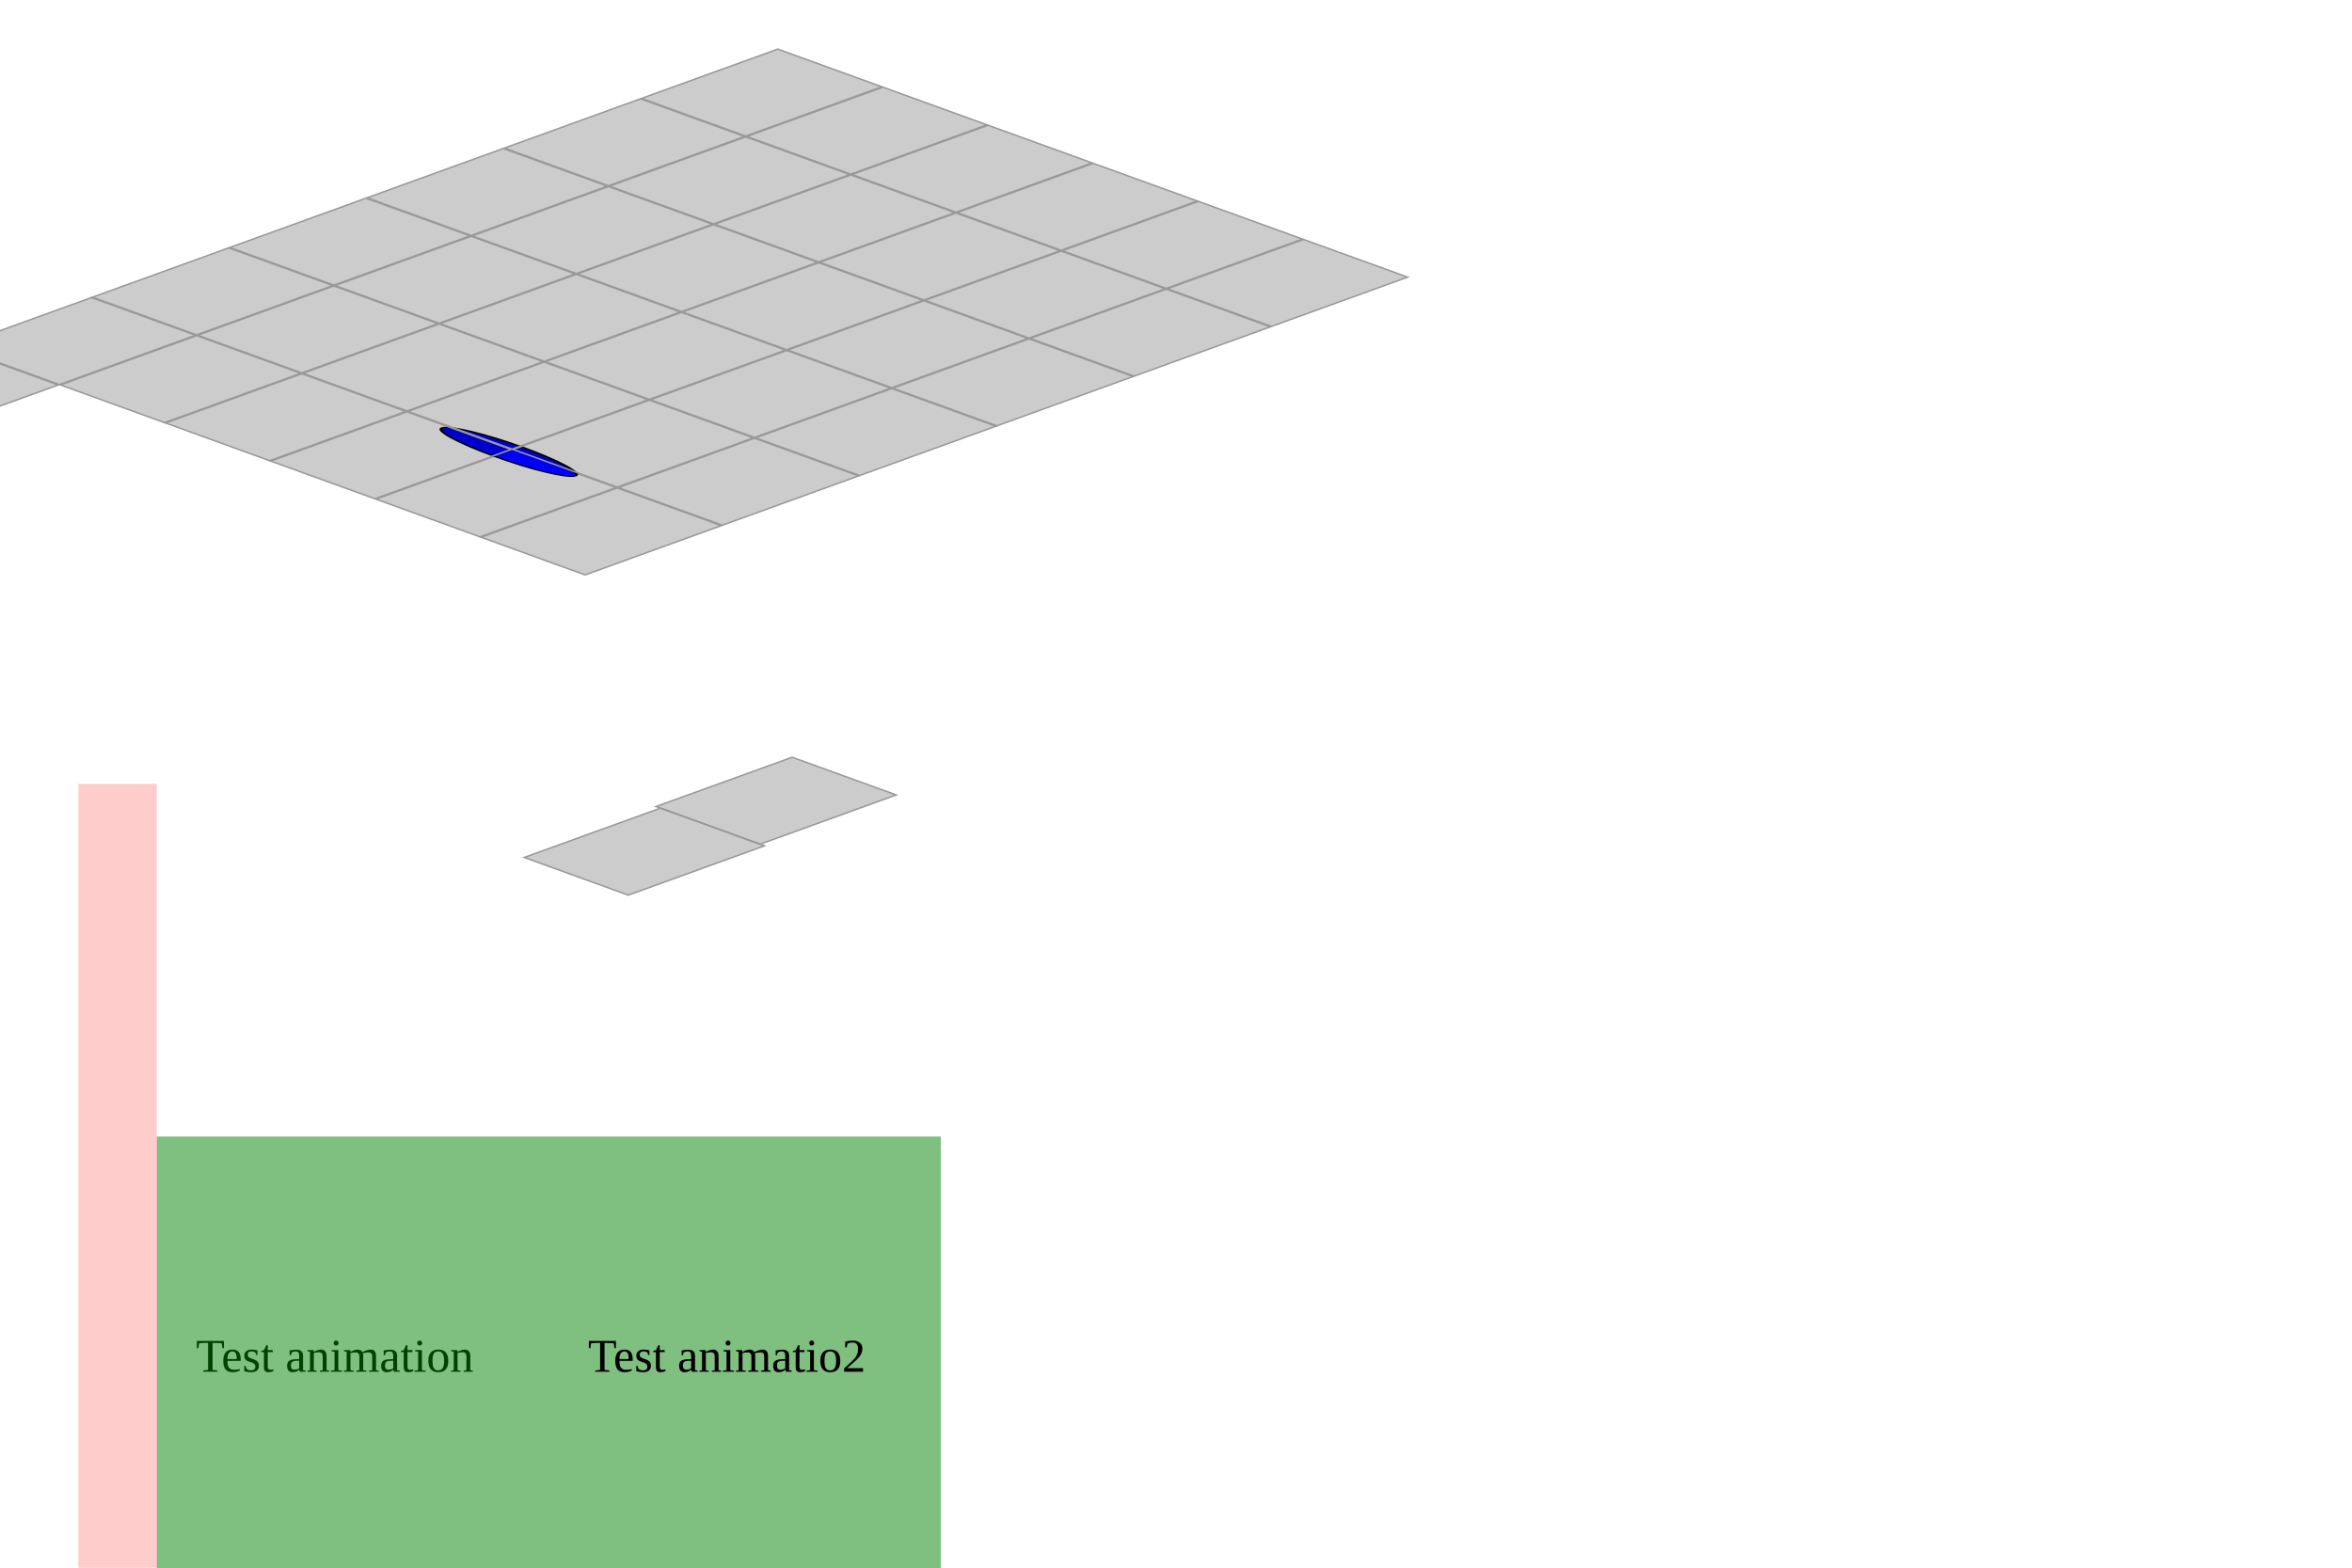
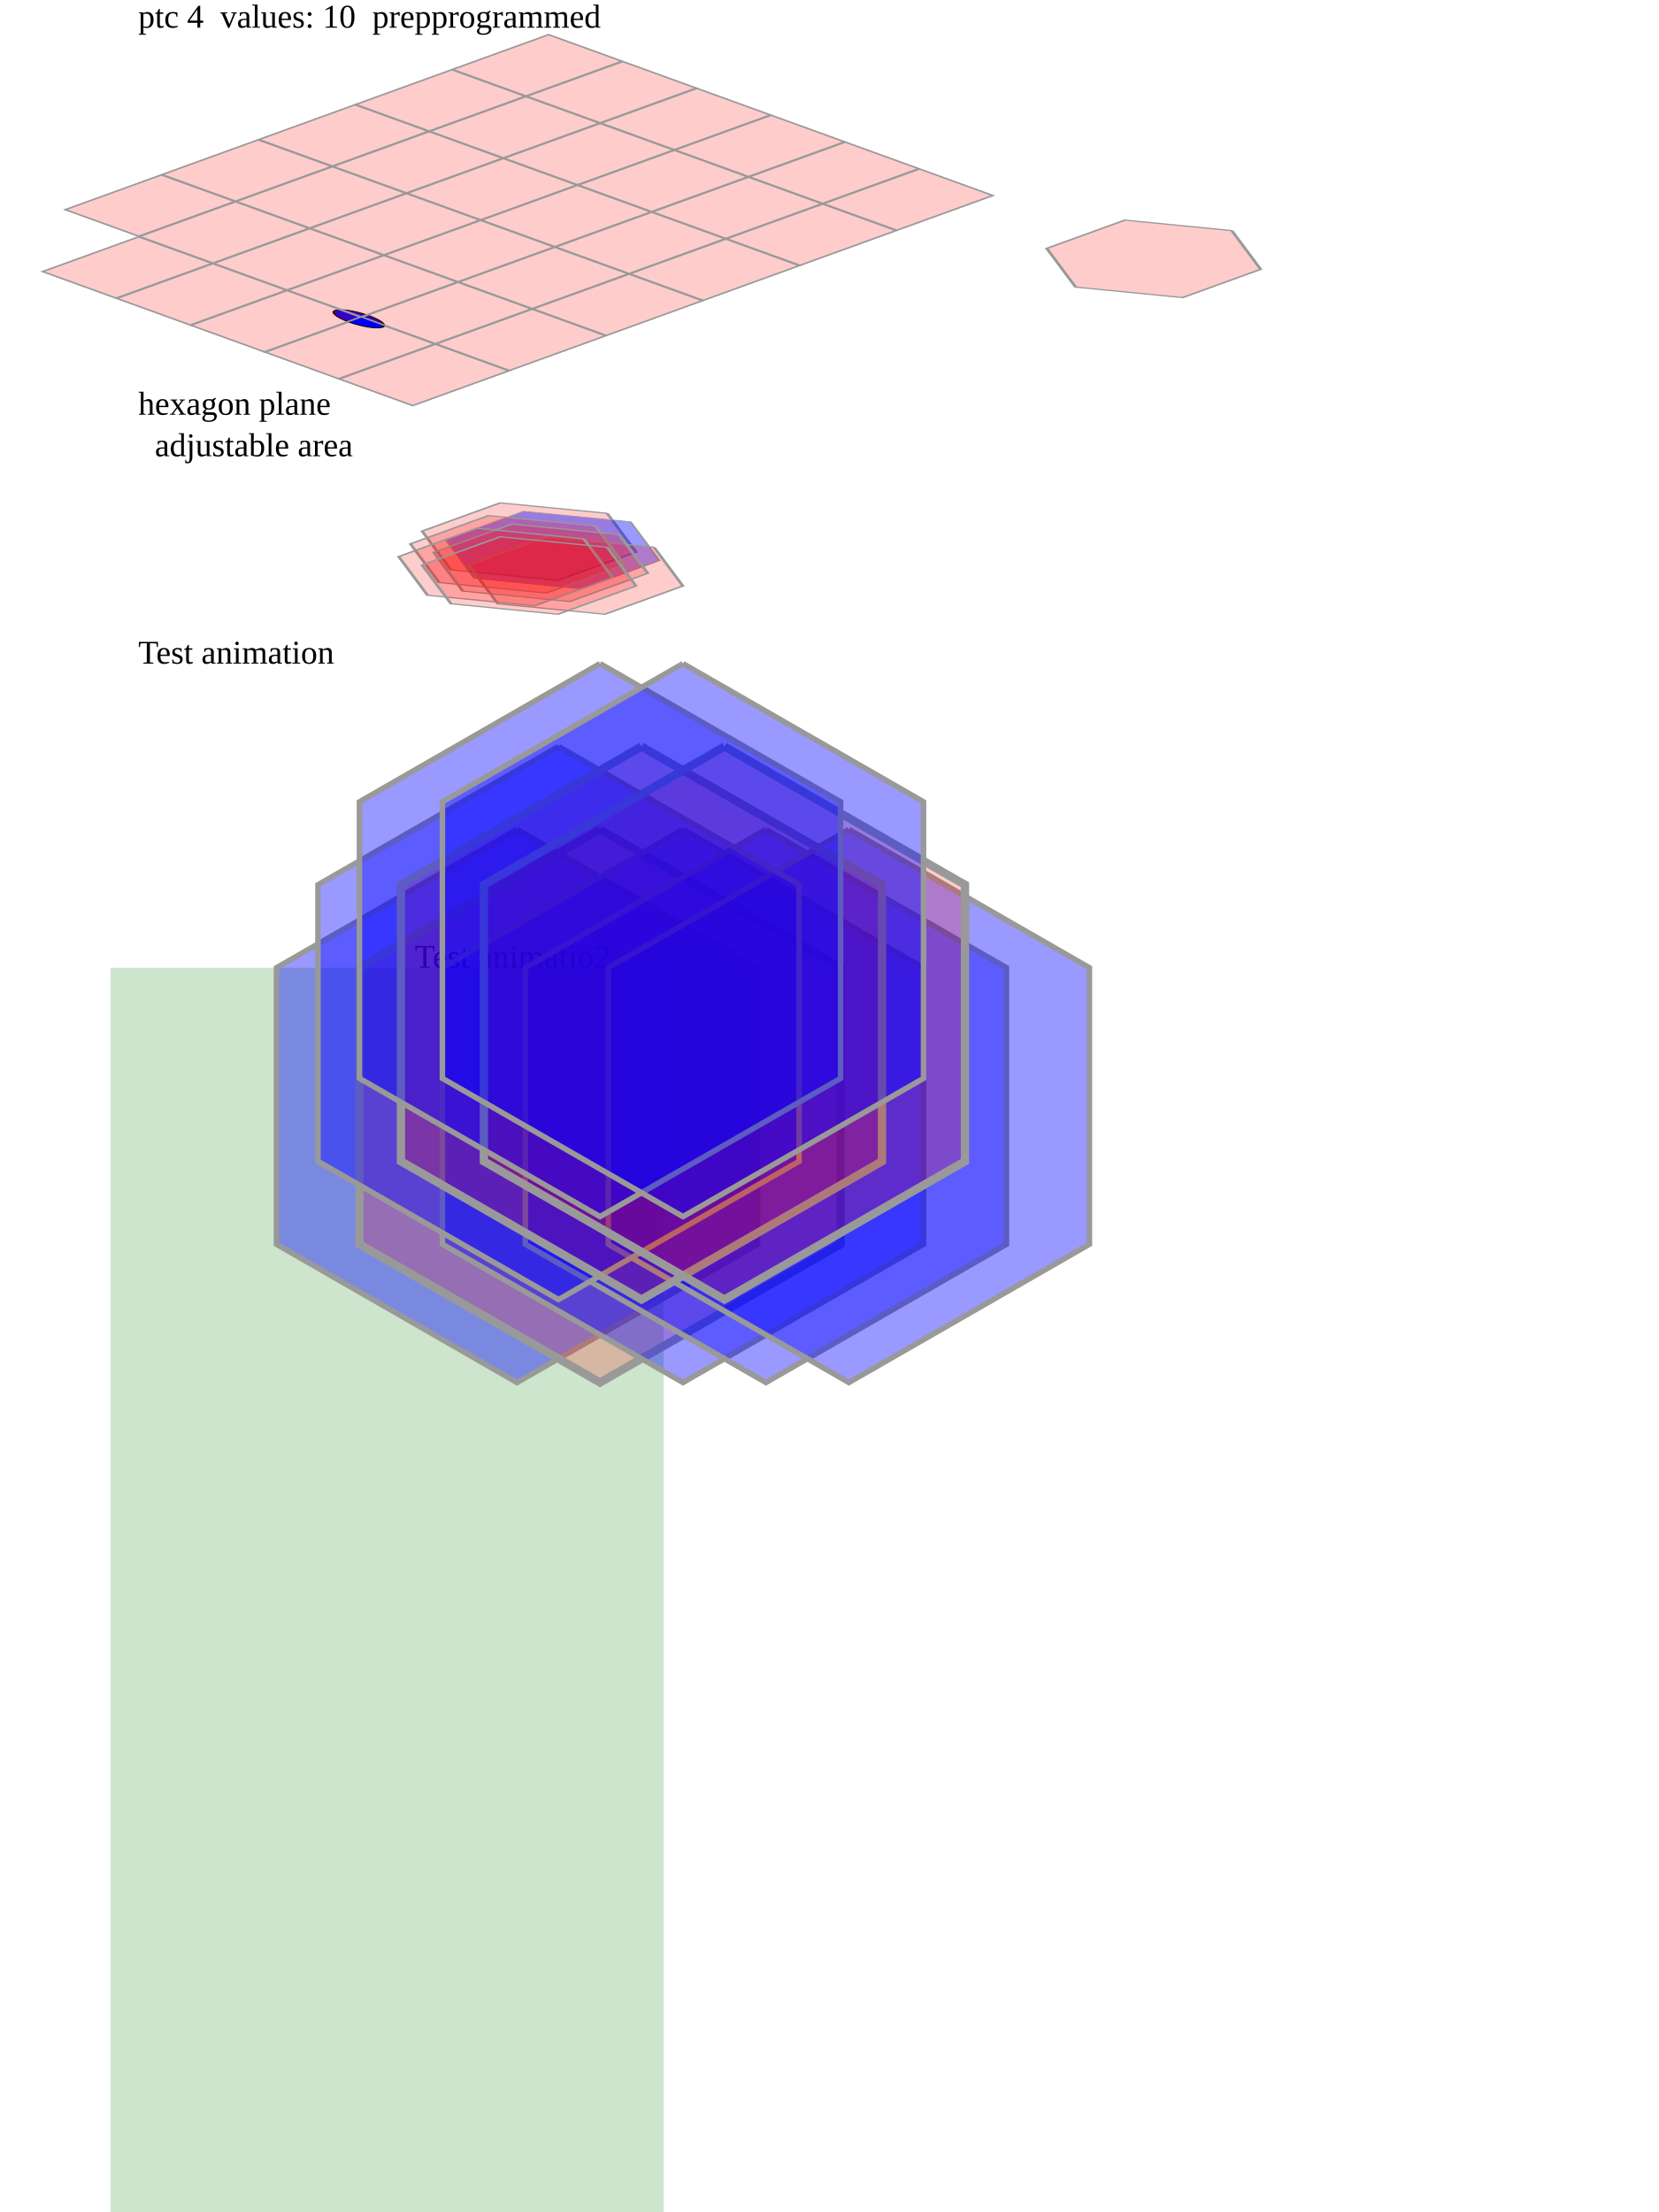
- <svg xmlns="http://www.w3.org/2000/svg" id="root" xml:space="preserve" width="600" height="400">
-   <text x="50" y="350">Test animation</text>
-   <rect id="go" x="40" y="290" width="200" height="600" style="fill:green;fill-opacity:0.5" />
-   <text x="20" y="480" font-size="15">Click on circle or rectangle and move it button pressed</text>
+ <svg xmlns="http://www.w3.org/2000/svg" id="root" xml:space="preserve" width="600" height="800">
+   <text x="50" font-color="green" y="10">ptc 4 
+ values: 10 
+ prepprogrammed</text>
+   <text x="50" y="150">hexagon plane</text>
+   <text x="50" y="165">  adjustable area</text>
+   <text x="50" y="240">Test animation</text>
+   <rect id="go" x="40" y="350" width="200" height="650" style="fill:green;fill-opacity:0.2" />
+   <g>
+     <text x="20" y="480" font-size="10" />
+   </g>
  <g>
    <text x="150" y="350">Test animatio2</text>
-     <rect id="go" x="20" y="200" width="20" height="200" style="fill:red;fill-opacity:0.2" />
  </g>
  <style id="style4">
        .room{
-             fill:       bue;
+             fill:       red;
            fill-opacity:0.2;
            stroke:     #999;
-             stroke-width:   2;
+             stroke-width:   3;
        }
        .room:hover{
            fill:       green;
            fill-opacity:0.2;
        }
+         .hexa{
+             fill:       blue;
+             fill-opacity:0.4;
+             stroke:     #999;
+             stroke-width:   2;
+         }
+         .hexa:hover{
+             fill:       lightblue;
+             fill-opacity:0.7;
+         }
    </style>
+   <g transform="translate(0,100)">
+     <g transform="translate(100,200)">
+       <polyline id="hexagon" points="87,0 174,50 174,150 87,200 0,150 0,50 87,0" class="hexa" />
+       <animateTransform attributeName="transform" attributeType="XML" type="scale" from="1" to="0.2" additive="sum" begin="0.1s" dur="0.1s" fill="freeze" />
+     </g>
+     <g transform="translate(130,200)">
+       <polyline id="hexagon" points="87,0 174,50 174,150 87,200 0,150 0,50 87,0" class="room" />
+       <animateTransform attributeName="transform" attributeType="XML" type="scale" from="1" to="0.2" additive="sum" begin="0.1s" dur="0.1s" fill="freeze" />
+     </g>
+     <g transform="translate(160,200)">
+       <polyline points="87,0 174,50 174,150 87,200 0,150 0,50 87,0" class="hexa" />
+       <animateTransform attributeName="transform" attributeType="XML" type="scale" from="1" to="0.2" additive="sum" begin="0.1s" dur="0.1s" fill="freeze" />
+     </g>
+     <g transform="translate(190,200)">
+       <polyline id="hexagon" points="87,0 174,50 174,150 87,200 0,150 0,50 87,0" class="hexa" />
+       <animateTransform attributeName="transform" attributeType="XML" type="scale" from="1" to="0.2" additive="sum" begin="0.1s" dur="0.1s" fill="freeze" />
+     </g>
+     <g transform="translate(220,200)">
+       <polyline id="hexagon" points="87,0 174,50 174,150 87,200 0,150 0,50 87,0" class="hexa" />
+       <animateTransform attributeName="transform" attributeType="XML" type="scale" from="1" to="0.2" additive="sum" begin="0.1s" dur="0.1s" fill="freeze" />
+     </g>
+     <g transform="translate(115,170)">
+       <polyline id="hexagon" points="87,0 174,50 174,150 87,200 0,150 0,50 87,0" class="hexa" />
+       <animateTransform attributeName="transform" attributeType="XML" type="scale" from="1" to="0.2" additive="sum" begin="0.1s" dur="0.1s" fill="freeze" />
+     </g>
+     <g transform="translate(145,170)">
+       <polyline id="hexagon" points="87,0 174,50 174,150 87,200 0,150 0,50 87,0" class="room" />
+       <animateTransform attributeName="transform" attributeType="XML" type="scale" from="1" to="0.2" additive="sum" begin="0.1s" dur="0.1s" fill="freeze" />
+     </g>
+     <g transform="translate(175,170)">
+       <polyline id="hexagon" points="87,0 174,50 174,150 87,200 0,150 0,50 87,0" class="room" />
+       <animateTransform attributeName="transform" attributeType="XML" type="scale" from="1" to="0.2" additive="sum" begin="0.1s" dur="0.1s" fill="freeze" />
+     </g>
+     <g transform="translate(130,140)">
+       <polyline id="hexagon" points="87,0 174,50 174,150 87,200 0,150 0,50 87,0" class="hexa" />
+       <animateTransform attributeName="transform" attributeType="XML" type="scale" from="1" to="0.2" additive="sum" begin="0.1s" dur="0.1s" fill="freeze" />
+     </g>
+     <g transform="translate(160,140)">
+       <polyline id="hexagon" points="87,0 174,50 174,150 87,200 0,150 0,50 87,0" class="hexa" />
+       <animateTransform attributeName="transform" attributeType="XML" type="scale" from="1" to="0.2" additive="sum" begin="0.1s" dur="0.1s" fill="freeze" />
+     </g>
+   </g>
  <g transform="matrix(0.2823838,0.1022555,-0.2823838,0.1022555,420.923,74.49549)">
-     <rect class="room" y="835" x="-697" height="123" width="94" />
+     <polyline id="hexagon" points="87,0 174,50 174,150 87,200 0,150 0,50 87,0" class="room" />
+     <g transform="translate(100,900)">
+       <polyline id="hexagon" points="87,0 174,50 174,150 87,200 0,150 0,50 87,0" class="room" />
+       <animateTransform attributeName="transform" attributeType="XML" type="scale" from="0.1" to="0.8" additive="sum" begin="0.1s" dur="0.1s" fill="freeze" />
+     </g>
+     <g transform="translate(130,900)">
+       <polyline points="87,0 174,50 174,150 87,200 0,150 0,50 87,0" class="hexa" />
+       <animateTransform attributeName="transform" attributeType="XML" type="scale" from="0.1" to="0.8" additive="sum" begin="0.1s" dur="0.1s" fill="freeze" />
+     </g>
+     <g transform="translate(190,930)">
+       <polyline id="hexagon" points="87,0 174,50 174,150 87,200 0,150 0,50 87,0" class="room" />
+       <animateTransform attributeName="transform" attributeType="XML" type="scale" from="0.1" to="0.8" additive="sum" begin="0.1s" dur="0.1s" fill="freeze" />
+     </g>
+     <g transform="translate(115,930)">
+       <polyline id="hexagon" points="87,0 174,50 174,150 87,200 0,150 0,50 87,0" class="room" />
+       <animateTransform attributeName="transform" attributeType="XML" type="scale" from="0.1" to="0.8" additive="sum" begin="0.1s" dur="0.1s" fill="freeze" />
+     </g>
+     <g transform="translate(145,930)">
+       <polyline id="hexagon" points="87,0 174,50 174,150 87,200 0,150 0,50 87,0" class="room" />
+       <animateTransform attributeName="transform" attributeType="XML" type="scale" from="0.1" to="0.8" additive="sum" begin="0.1s" dur="0.1s" fill="freeze" />
+     </g>
+     <g transform="translate(130,960)">
+       <polyline id="hexagon" points="87,0 174,50 174,150 87,200 0,150 0,50 87,0" class="room" />
+       <animateTransform attributeName="transform" attributeType="XML" type="scale" from="0.1" to="0.8" additive="sum" begin="0.1s" dur="0.1s" fill="freeze" />
+     </g>
+     <g transform="translate(160, 960)">
+       <polyline id="hexagon" points="87,0 174,50 174,150 87,200 0,150 0,50 87,0" class="room" />
+       <animateTransform attributeName="transform" attributeType="XML" type="scale" from="0.1" to="0.8" additive="sum" begin="0.1s" dur="0.1s" fill="freeze" />
+     </g>
    <rect class="room" width="94" height="123" x="-222" y="711" />
    <rect class="room" y="711" x="-317" height="123" width="94" />
-     <ellipse cx="-316" cy="715" rx="60" ry="12" stroke="black" stroke-width="2px" style="fill:blue">
+     <ellipse cx="-316" cy="715" rx="30" ry="12" stroke="black" stroke-width="2px" style="fill:blue">
      <animateColor attributeName="fill" attributeType="CSS" from="blue" to="lime" begin="1s" dur="6s" repeatCount="indefinite" />
    </ellipse>
    <rect class="room" width="94" height="123" x="-412" y="711" />
    <rect class="room" y="711" x="-507" height="123" width="94" />
    <rect class="room" width="94" height="123" x="-602" y="711" />
-     <rect class="room" y="711" x="-697" height="123" width="94" />
    <rect class="room" width="94" height="123" x="-222" y="587" />
    <rect class="room" y="587" x="-317" height="123" width="94" />
    <rect class="room" width="94" height="123" x="-412" y="587" />
    <rect class="room" y="587" x="-507" height="123" width="94" />
    <rect class="room" width="94" height="123" x="-602" y="587" />
    <rect class="room" y="587" x="-697" height="123" width="94" />
    <rect class="room" width="94" height="123" x="-222" y="463" />
    <rect class="room" y="463" x="-317" height="123" width="94" />
    <rect class="room" width="94" height="123" x="-412" y="463" />
    <rect class="room" y="463" x="-507" height="123" width="94" />
    <rect class="room" width="94" height="123" x="-602" y="463" />
    <rect class="room" y="463" x="-697" height="123" width="94" />
    <rect class="room" id="rect3843" width="94" height="123" x="-222" y="339" />
    <rect class="room" y="339" x="-317" height="123" width="94" />
    <rect class="room" id="rect3847" width="94" height="123" x="-412" y="339" />
    <rect class="room" y="339" x="-507" height="123" width="94" id="rect3849" />
    <rect class="room" id="rect3851" width="94" height="123" x="-602" y="339" />
    <rect class="room" y="339" x="-697" height="123" width="94" id="rect3853" />
    <rect class="room" id="rect3855" width="94" height="123" x="-222" y="215" />
    <rect class="room" y="215" x="-317" height="123" width="94" id="rect3857" />
    <rect class="room" id="rect3859" width="94" height="123" x="-412" y="215" />
    <rect class="room" y="215" x="-507" height="123" width="94" id="rect3861" />
    <rect class="room" id="rect3863" width="94" height="123" x="-602" y="215" />
    <rect class="room" y="215" x="-697" height="123" width="94" id="rect3865" />
    <rect class="room" id="rect3867" width="94" height="123" x="-222" y="91" />
    <rect class="room" y="91" x="-317" height="123" width="94" id="rect3869" />
    <rect class="room" id="rect3871" width="94" height="123" x="-412" y="91" />
    <rect class="room" y="91" x="-507" height="123" width="94" id="rect3873" />
    <rect class="room" id="rect3875" width="94" height="123" x="-602" y="91" />
    <rect class="room" y="91" x="-697" height="123" width="94" id="rect3877" />
-     <rect class="room" y="1091" x="197" height="123" width="94" id="rect3877" />
-     <rect class="room" y="968" x="193" height="123" width="94" id="rect3877" />
  </g>
</svg>
